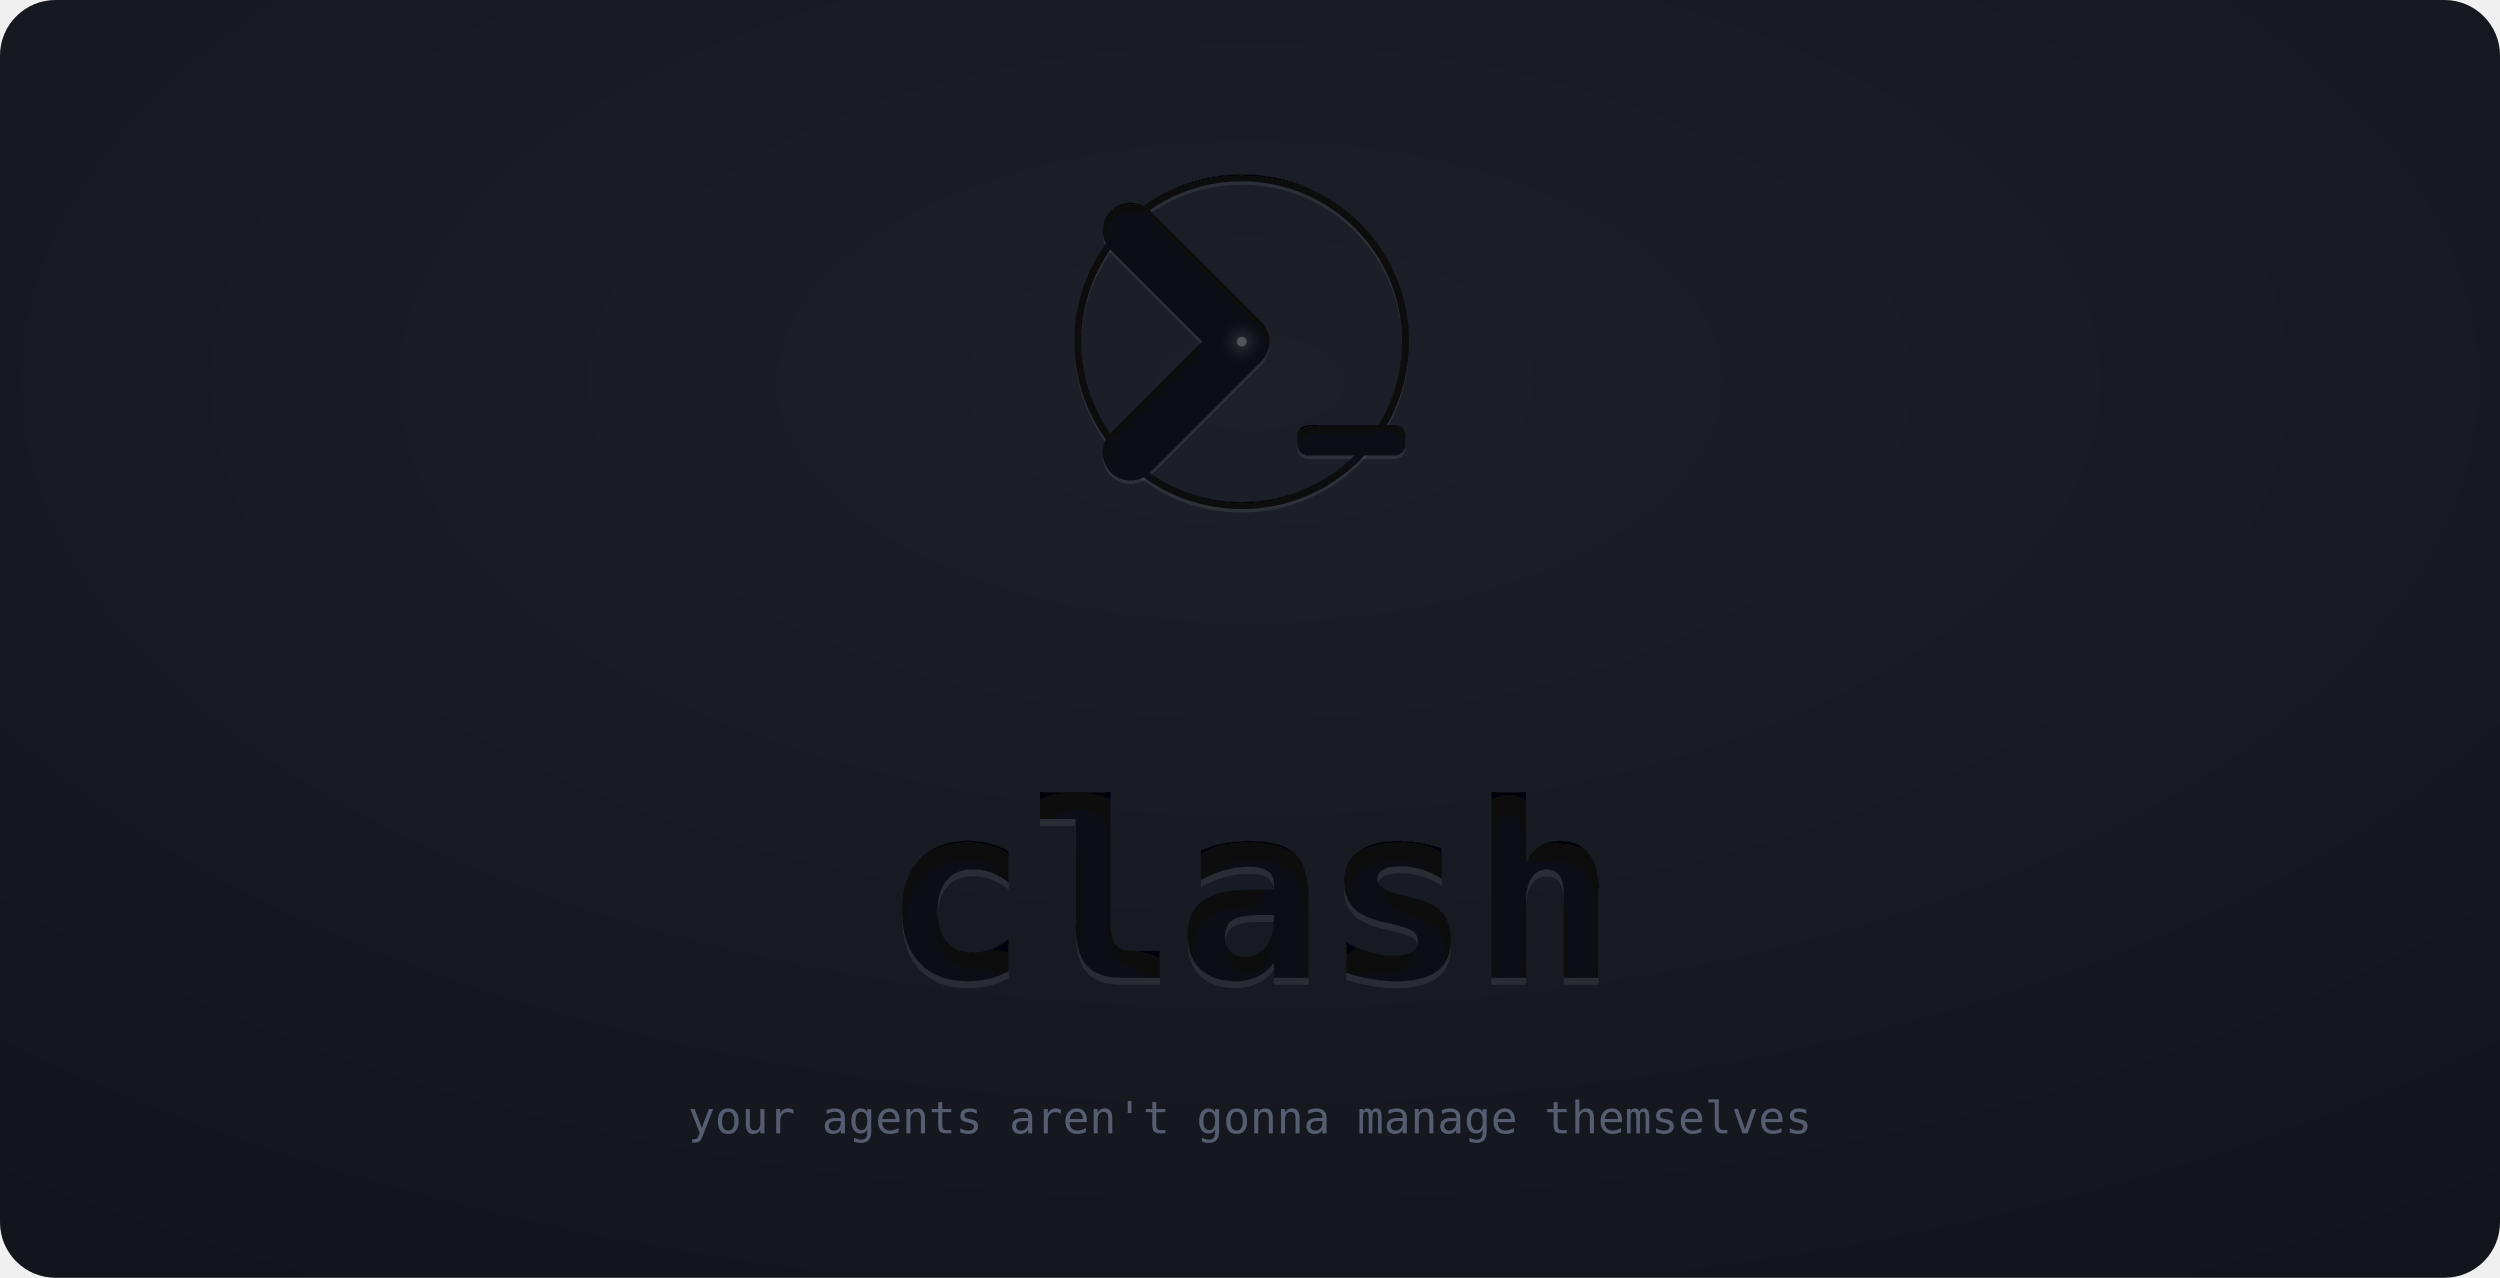
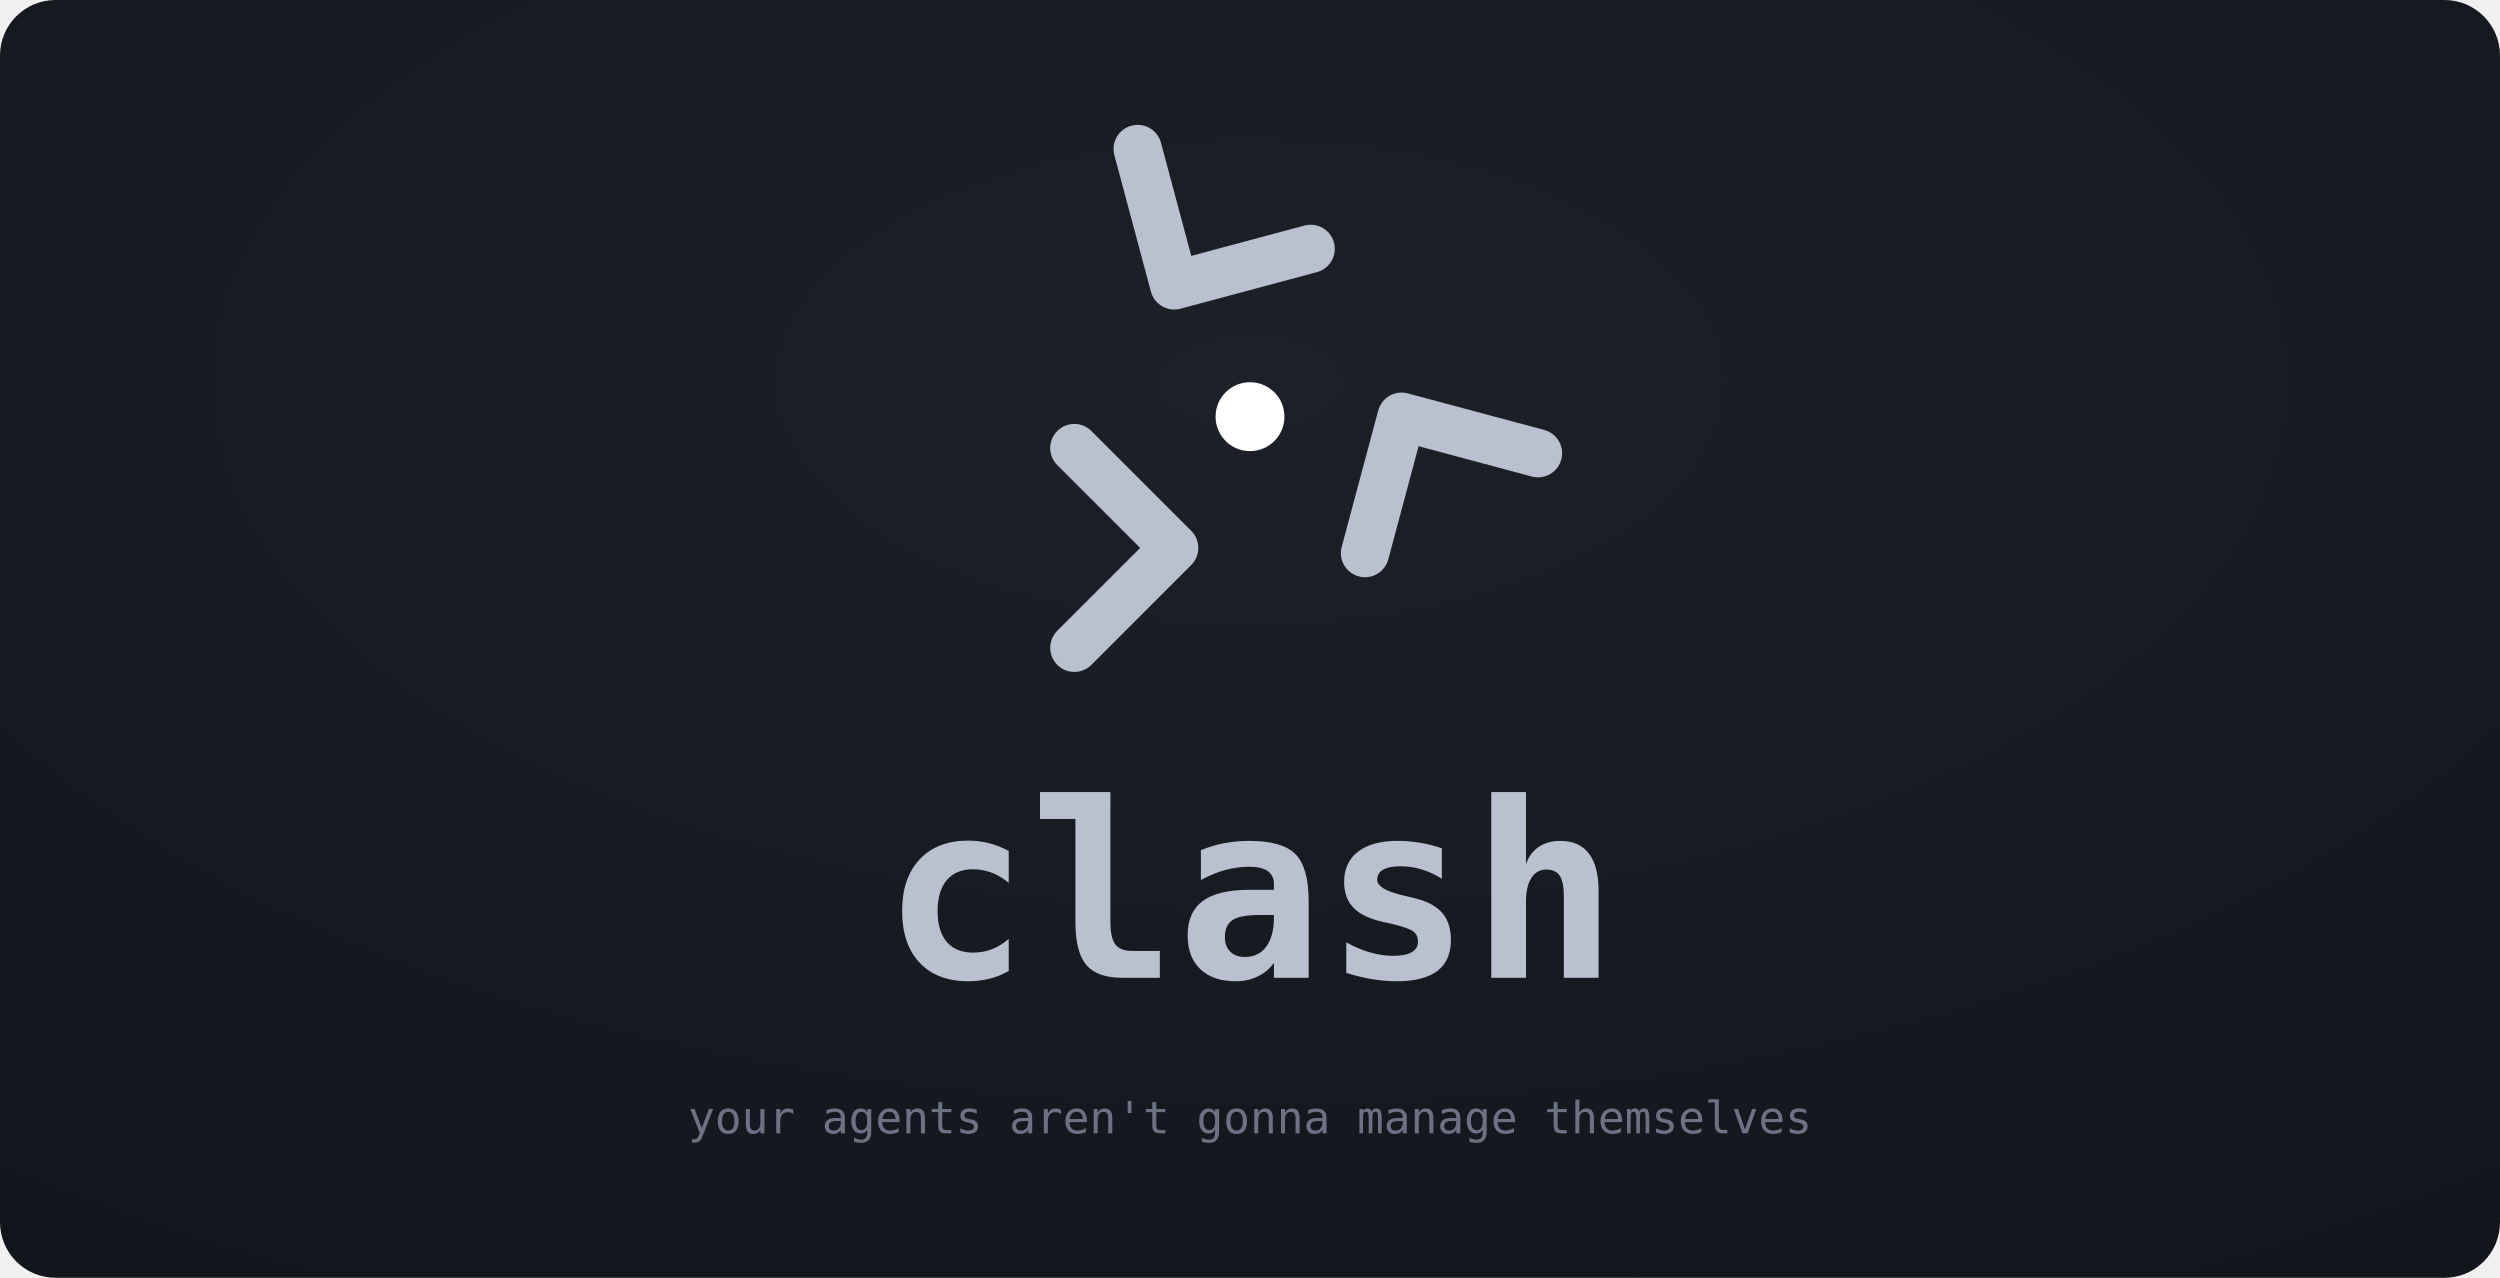
<svg xmlns="http://www.w3.org/2000/svg" viewBox="0 0 900 460" fill="none">
  <defs>
    <radialGradient id="surface" cx="50%" cy="30%" r="90%">
      <stop offset="0%" stop-color="#1d2029" />
      <stop offset="100%" stop-color="#12141b" />
    </radialGradient>
-     <filter id="deboss" x="-30%" y="-30%" width="160%" height="160%">
-       <feOffset in="SourceAlpha" dx="0" dy="5" result="off" />
-       <feGaussianBlur in="off" stdDeviation="5" result="blur" />
-       <feComposite in="blur" in2="SourceAlpha" operator="arithmetic" k2="-1" k3="1" result="mask" />
-       <feFlood flood-color="#000000" flood-opacity="0.6" />
-       <feComposite in2="mask" operator="in" result="shadow" />
-       <feMerge>
-         <feMergeNode in="SourceGraphic" />
-         <feMergeNode in="shadow" />
-       </feMerge>
-     </filter>
-     <filter id="glint" x="-150%" y="-150%" width="400%" height="400%">
-       <feGaussianBlur stdDeviation="4" />
-     </filter>
  </defs>
  <rect width="900" height="460" rx="20" fill="url(#surface)" />
-   <g transform="translate(322, 0) scale(0.5)">
-     <g transform="translate(0, 2.5)">
-       <circle cx="250" cy="246" r="118" fill="none" stroke="rgba(255,255,255,0.08)" stroke-width="5" />
-       <path d="M 170 166 L 250 246 L 170 326" fill="none" stroke="rgba(255,255,255,0.08)" stroke-width="40" stroke-linecap="round" stroke-linejoin="round" />
-       <rect x="290" y="306" width="78" height="22" rx="8" fill="rgba(255,255,255,0.08)" />
+   <g transform="translate(450,150) scale(0.62)">
+     <g transform="rotate(0) translate(88,0) rotate(60)">
+       <path d="M 58 -58 L 0 0 L 58 58" fill="none" stroke="#b9c0cf" stroke-width="28" stroke-linecap="round" stroke-linejoin="round" />
    </g>
-     <g filter="url(#deboss)">
-       <circle cx="250" cy="246" r="118" fill="none" stroke="#0c0e14" stroke-width="5" />
-       <path d="M 170 166 L 250 246 L 170 326" fill="none" stroke="#0c0e14" stroke-width="40" stroke-linecap="round" stroke-linejoin="round" />
-       <rect x="290" y="306" width="78" height="22" rx="8" fill="#0c0e14" />
+     <g transform="rotate(120) translate(88,0) rotate(60)">
+       <path d="M 58 -58 L 0 0 L 58 58" fill="none" stroke="#b9c0cf" stroke-width="28" stroke-linecap="round" stroke-linejoin="round" />
    </g>
-     <circle cx="250" cy="246" r="9" fill="#ffffff" opacity="0.10" filter="url(#glint)" />
-     <circle cx="250" cy="246" r="3.5" fill="#ffffff" opacity="0.22" />
+     <g transform="rotate(240) translate(88,0) rotate(60)">
+       <path d="M 58 -58 L 0 0 L 58 58" fill="none" stroke="#b9c0cf" stroke-width="28" stroke-linecap="round" stroke-linejoin="round" />
+     </g>
+     <circle r="20" fill="#ffffff" />
  </g>
-   <g font-family="ui-monospace, 'SF Mono', Menlo, monospace" font-size="88" font-weight="700" text-anchor="middle">
-     <text x="450" y="352" fill="rgba(255,255,255,0.08)" transform="translate(0, 2.5)">clash</text>
-     <text x="450" y="352" fill="#0c0e14" filter="url(#deboss)">clash</text>
-   </g>
-   <text x="450" y="408" text-anchor="middle" font-family="ui-monospace, 'SF Mono', Menlo, monospace" font-size="16" fill="#565d70">your agents aren't gonna manage themselves</text>
+   <text x="450" y="352" text-anchor="middle" font-family="ui-monospace, 'SF Mono', Menlo, monospace" font-size="88" font-weight="700" fill="#b9c0cf">clash</text>
+   <text x="450" y="408" text-anchor="middle" font-family="ui-monospace, 'SF Mono', Menlo, monospace" font-size="16" fill="#6b7284">your agents aren't gonna manage themselves</text>
</svg>
